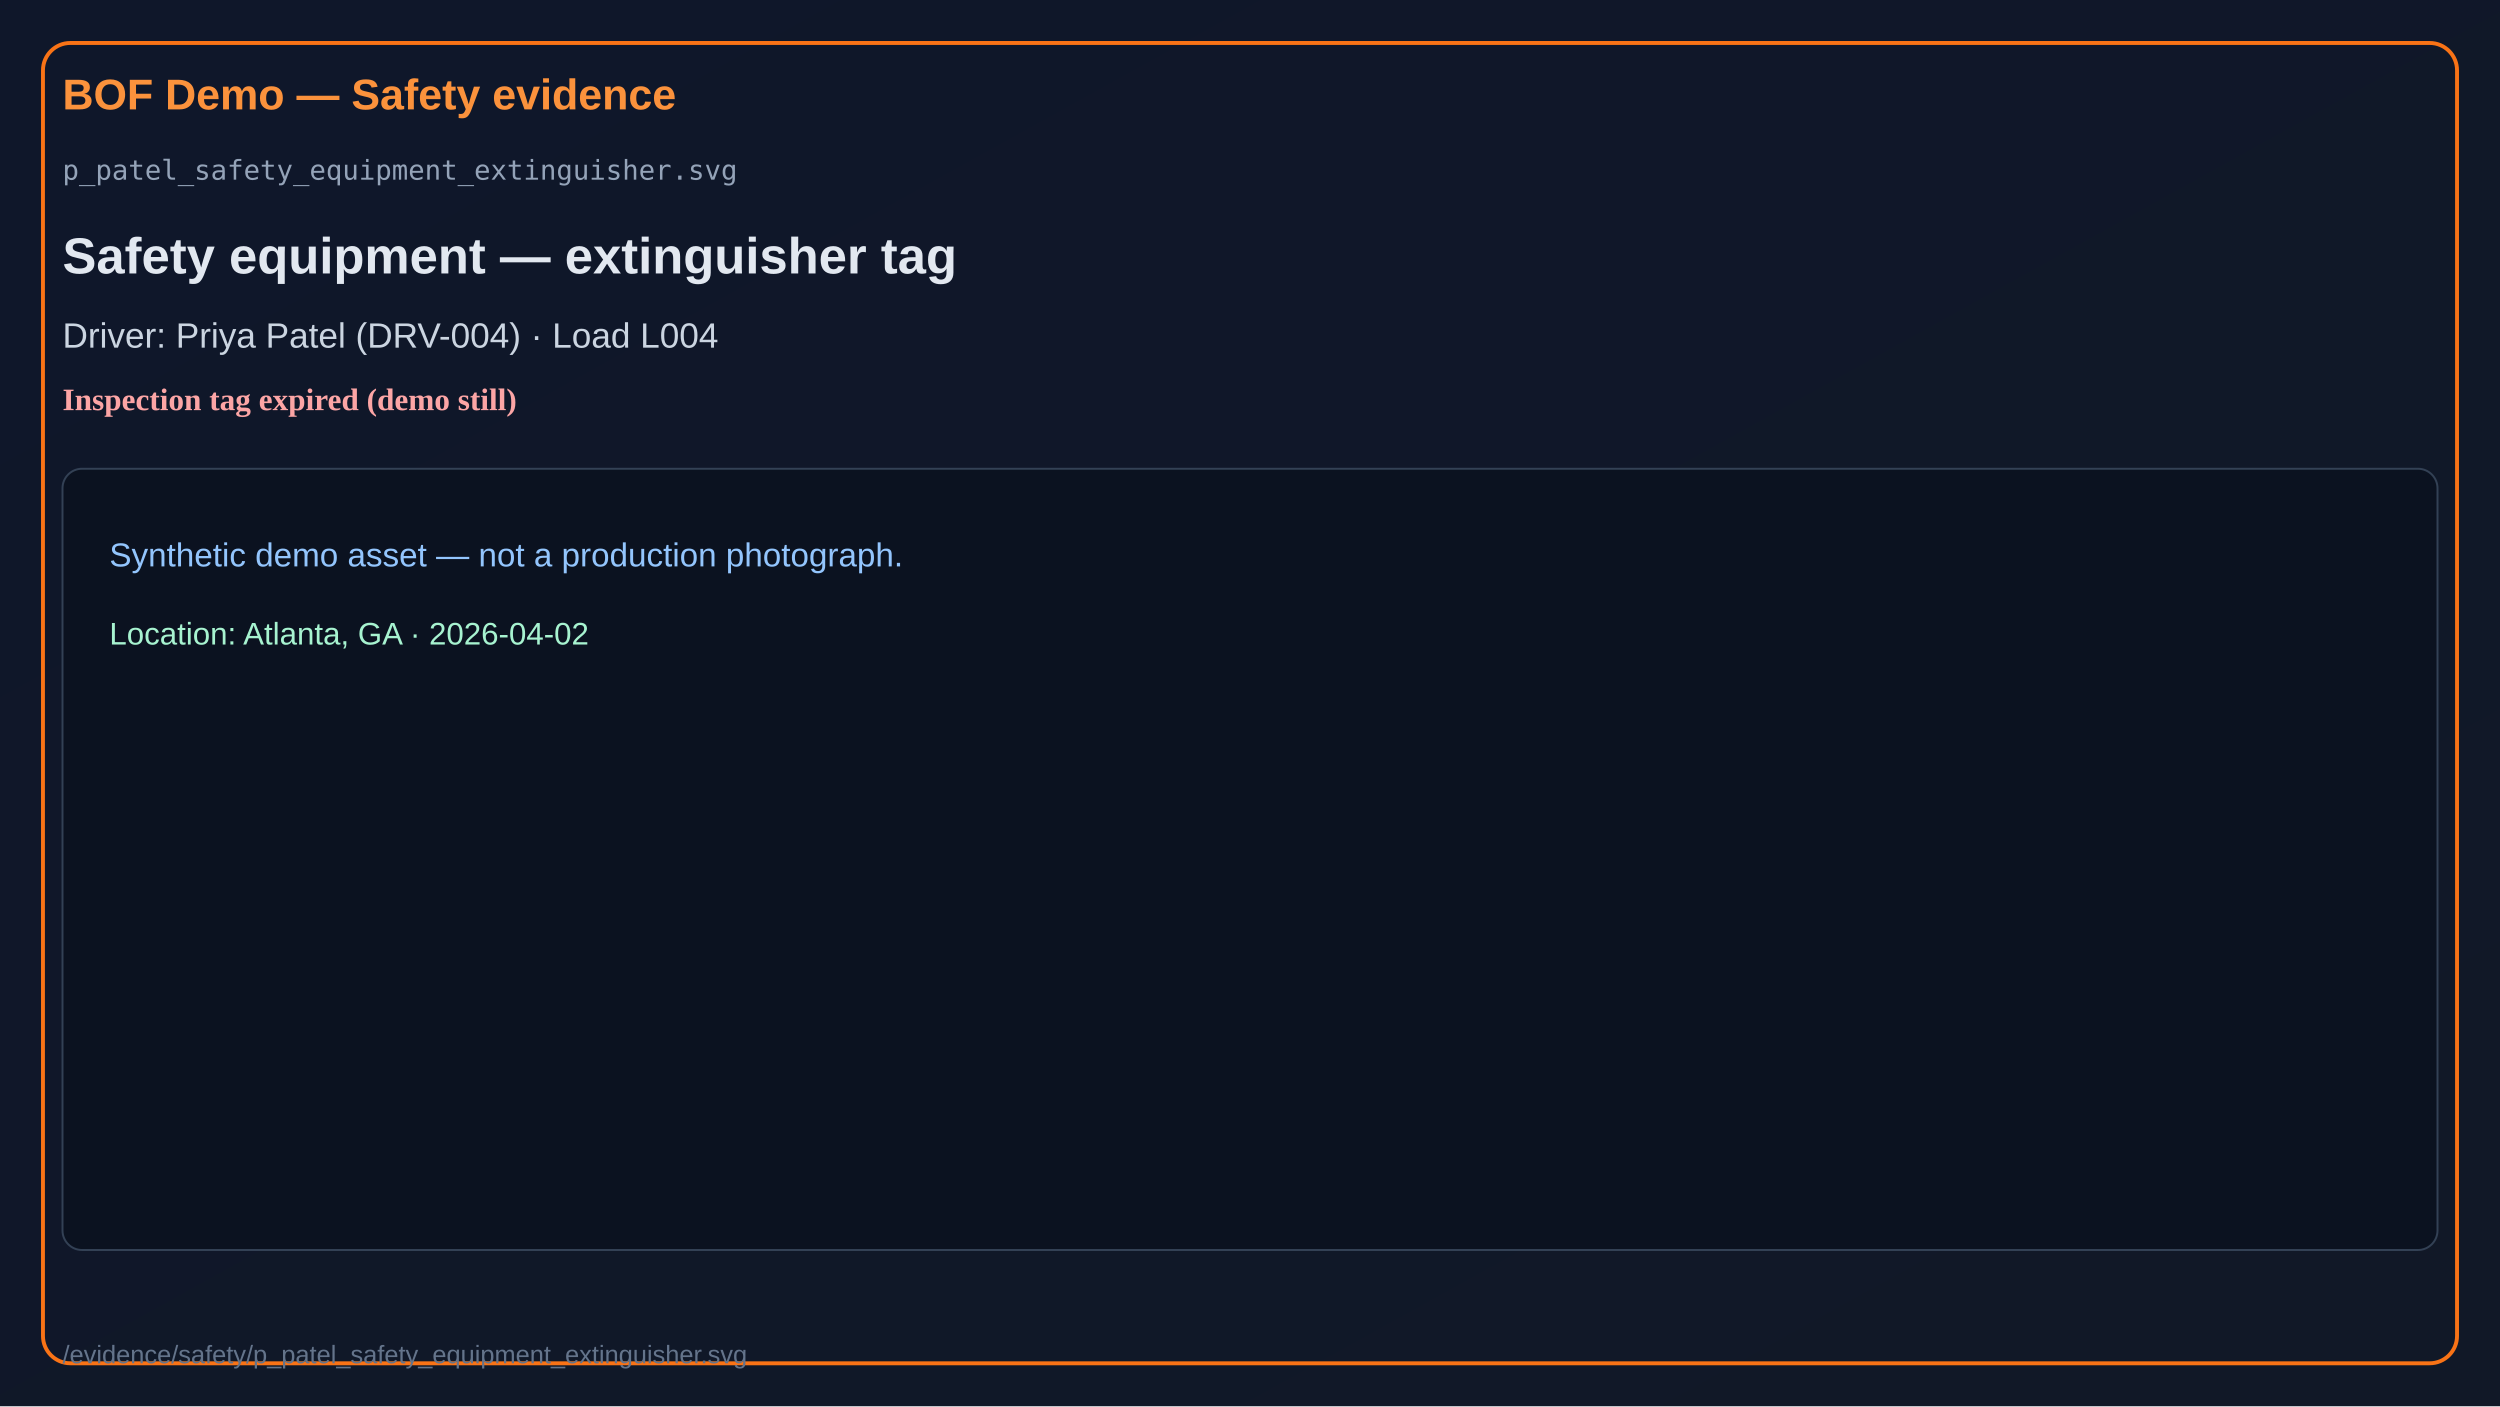
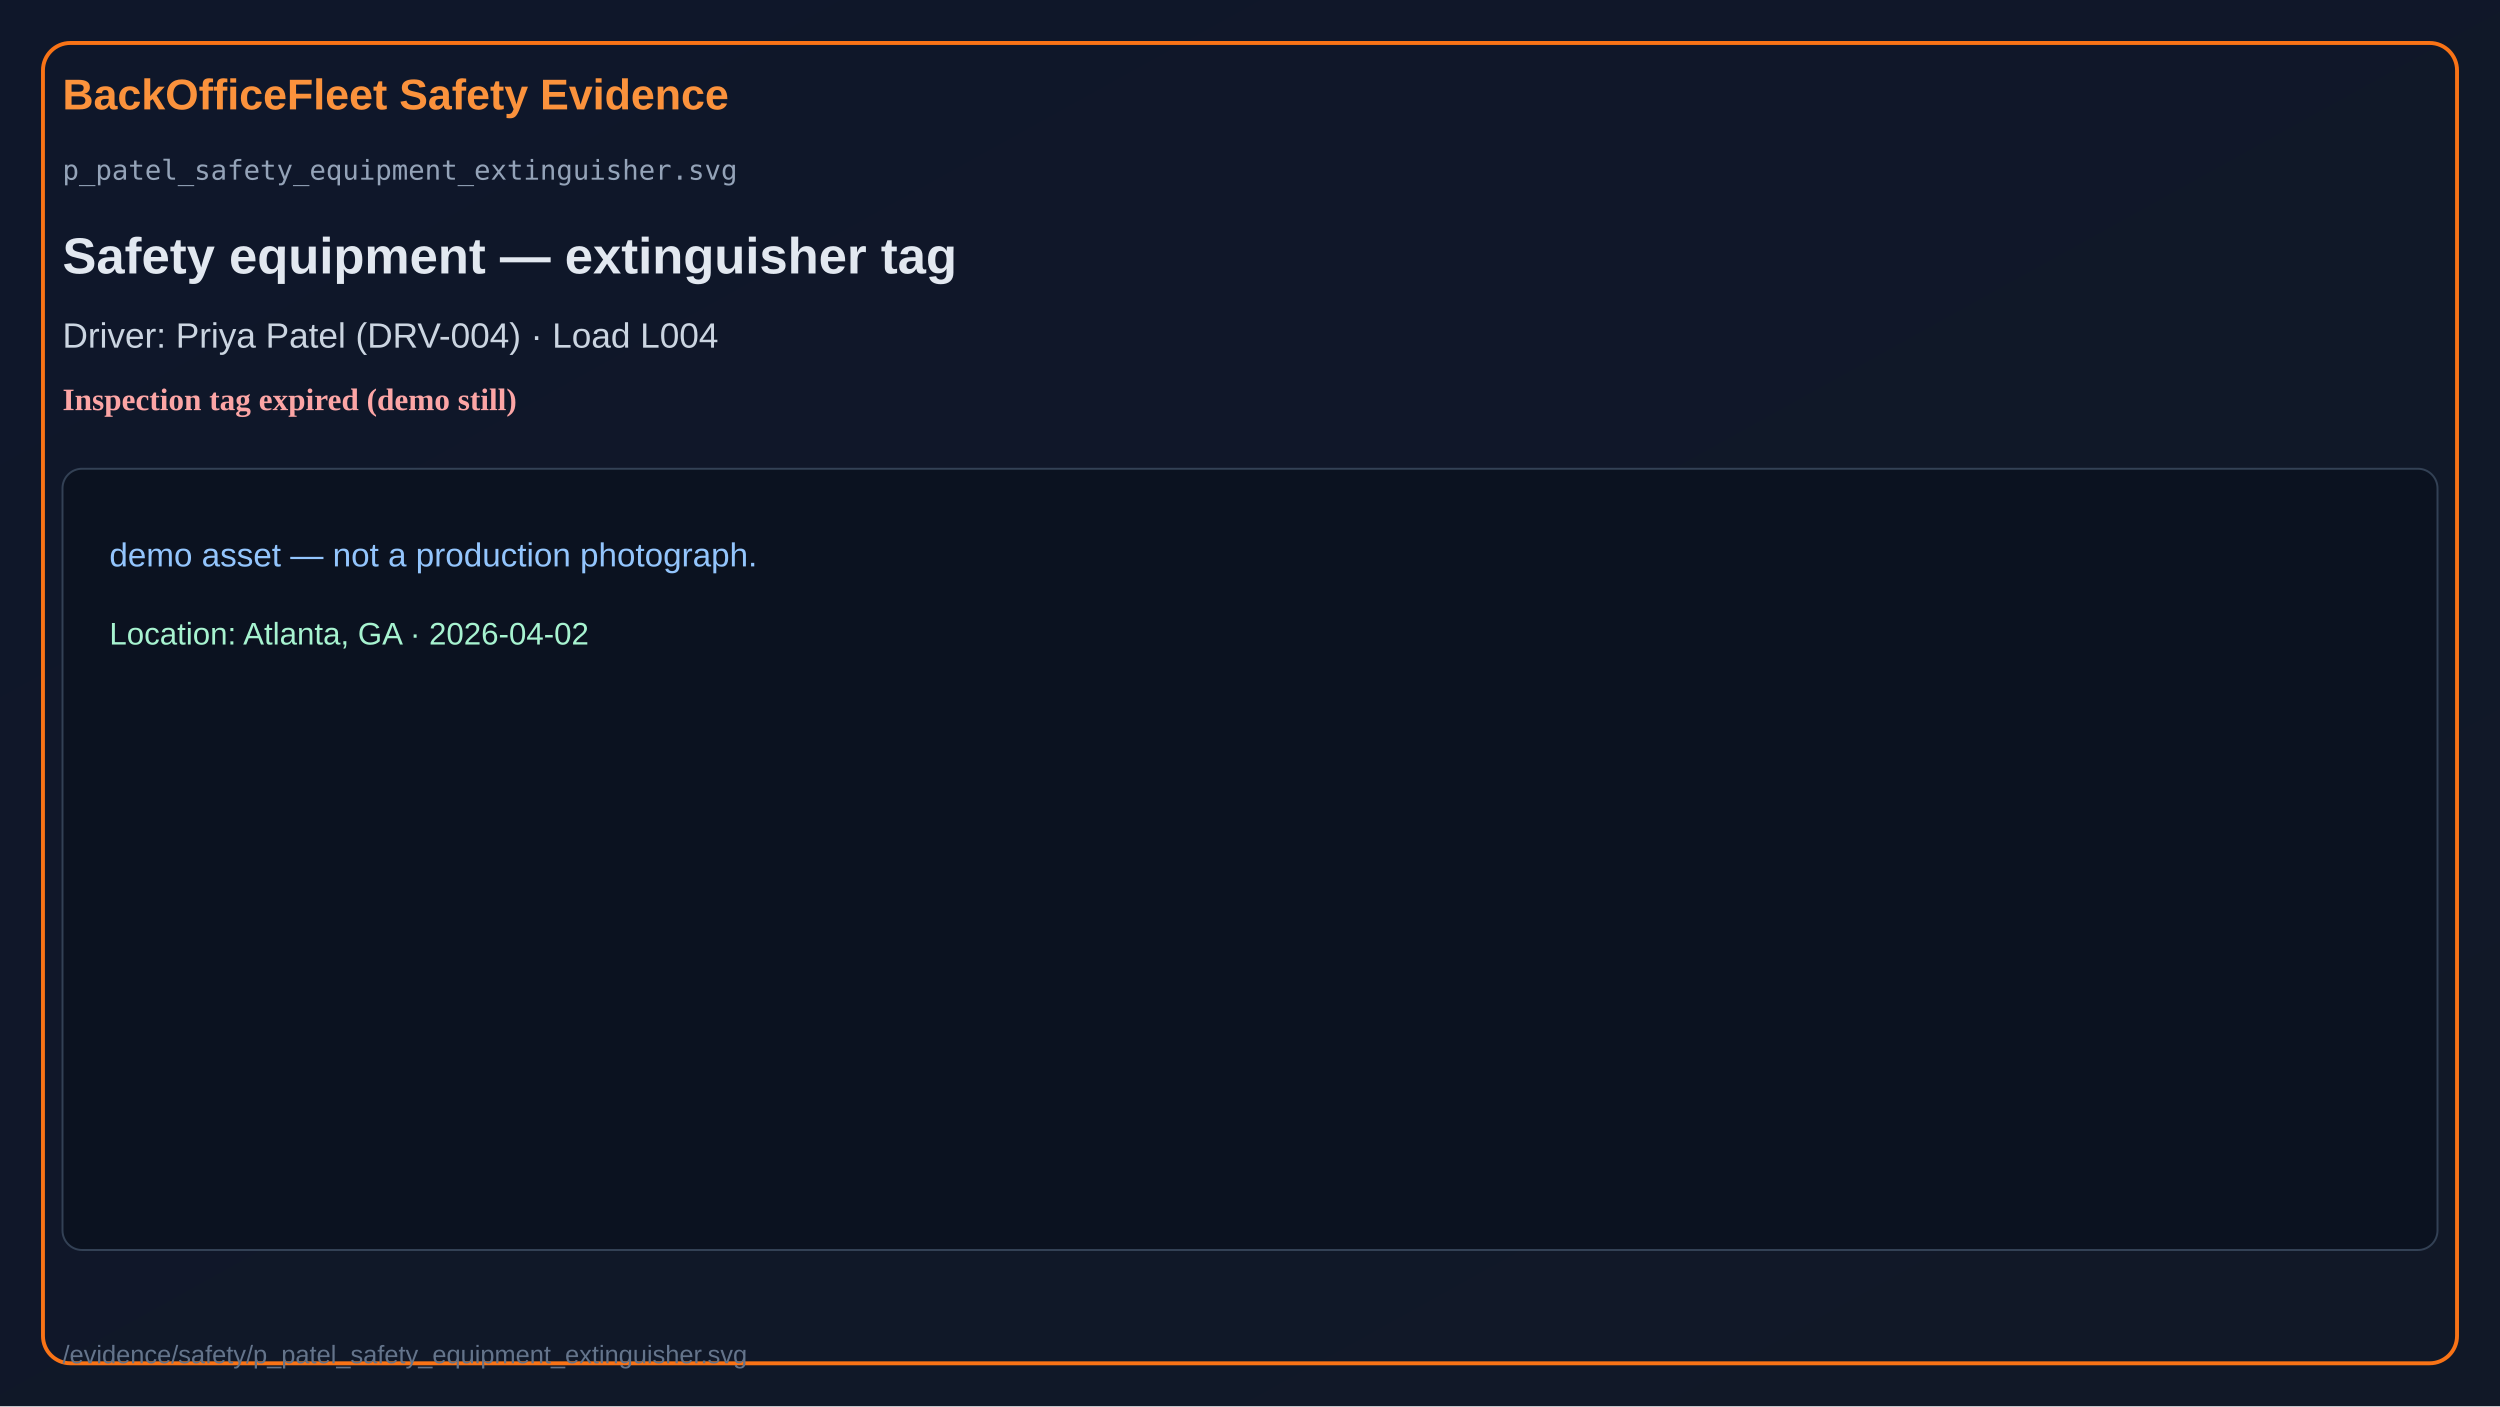
<svg xmlns="http://www.w3.org/2000/svg" width="1280" height="720" viewBox="0 0 1280 720">
  <defs>
    <linearGradient id="bg" x1="0" y1="0" x2="1" y2="1">
      <stop offset="0%" stop-color="#0f172a" />
      <stop offset="100%" stop-color="#111827" />
    </linearGradient>
  </defs>
  <rect width="1280" height="720" fill="url(#bg)" />
  <rect x="22" y="22" width="1236" height="676" rx="14" fill="none" stroke="#f97316" stroke-width="2" />
-   <text x="32" y="56" fill="#fb923c" font-size="22" font-family="Segoe UI, Arial" font-weight="700">BOF Demo — Safety evidence</text>
+   <text x="32" y="56" fill="#fb923c" font-size="22" font-family="Segoe UI, Arial" font-weight="700">BackOfficeFleet Safety Evidence</text>
  <text x="32" y="92" fill="#94a3b8" font-size="14" font-family="Consolas, monospace">p_patel_safety_equipment_extinguisher.svg</text>
  <text x="32" y="140" fill="#e2e8f0" font-size="26" font-family="Segoe UI, Arial" font-weight="600">Safety equipment — extinguisher tag</text>
  <text x="32" y="178" fill="#cbd5e1" font-size="18" font-family="Segoe UI, Arial">Driver: Priya Patel (DRV-004) · Load L004</text>
  <text x="32" y="210" fill="#fca5a5" font-size="16" font-weight="700">Inspection tag expired (demo still)</text>
  <rect x="32" y="240" width="1216" height="400" rx="10" fill="#0b1220" stroke="#334155" />
-   <text x="56" y="290" fill="#93c5fd" font-size="17" font-family="Segoe UI, Arial">Synthetic demo asset — not a production photograph.</text>
+   <text x="56" y="290" fill="#93c5fd" font-size="17" font-family="Segoe UI, Arial">demo asset — not a production photograph.</text>
  <text x="56" y="330" fill="#a7f3d0" font-size="16" font-family="Segoe UI, Arial">Location: Atlanta, GA · 2026-04-02</text>
  <text x="32" y="698" fill="#64748b" font-size="13" font-family="Segoe UI, Arial">/evidence/safety/p_patel_safety_equipment_extinguisher.svg</text>
</svg>
